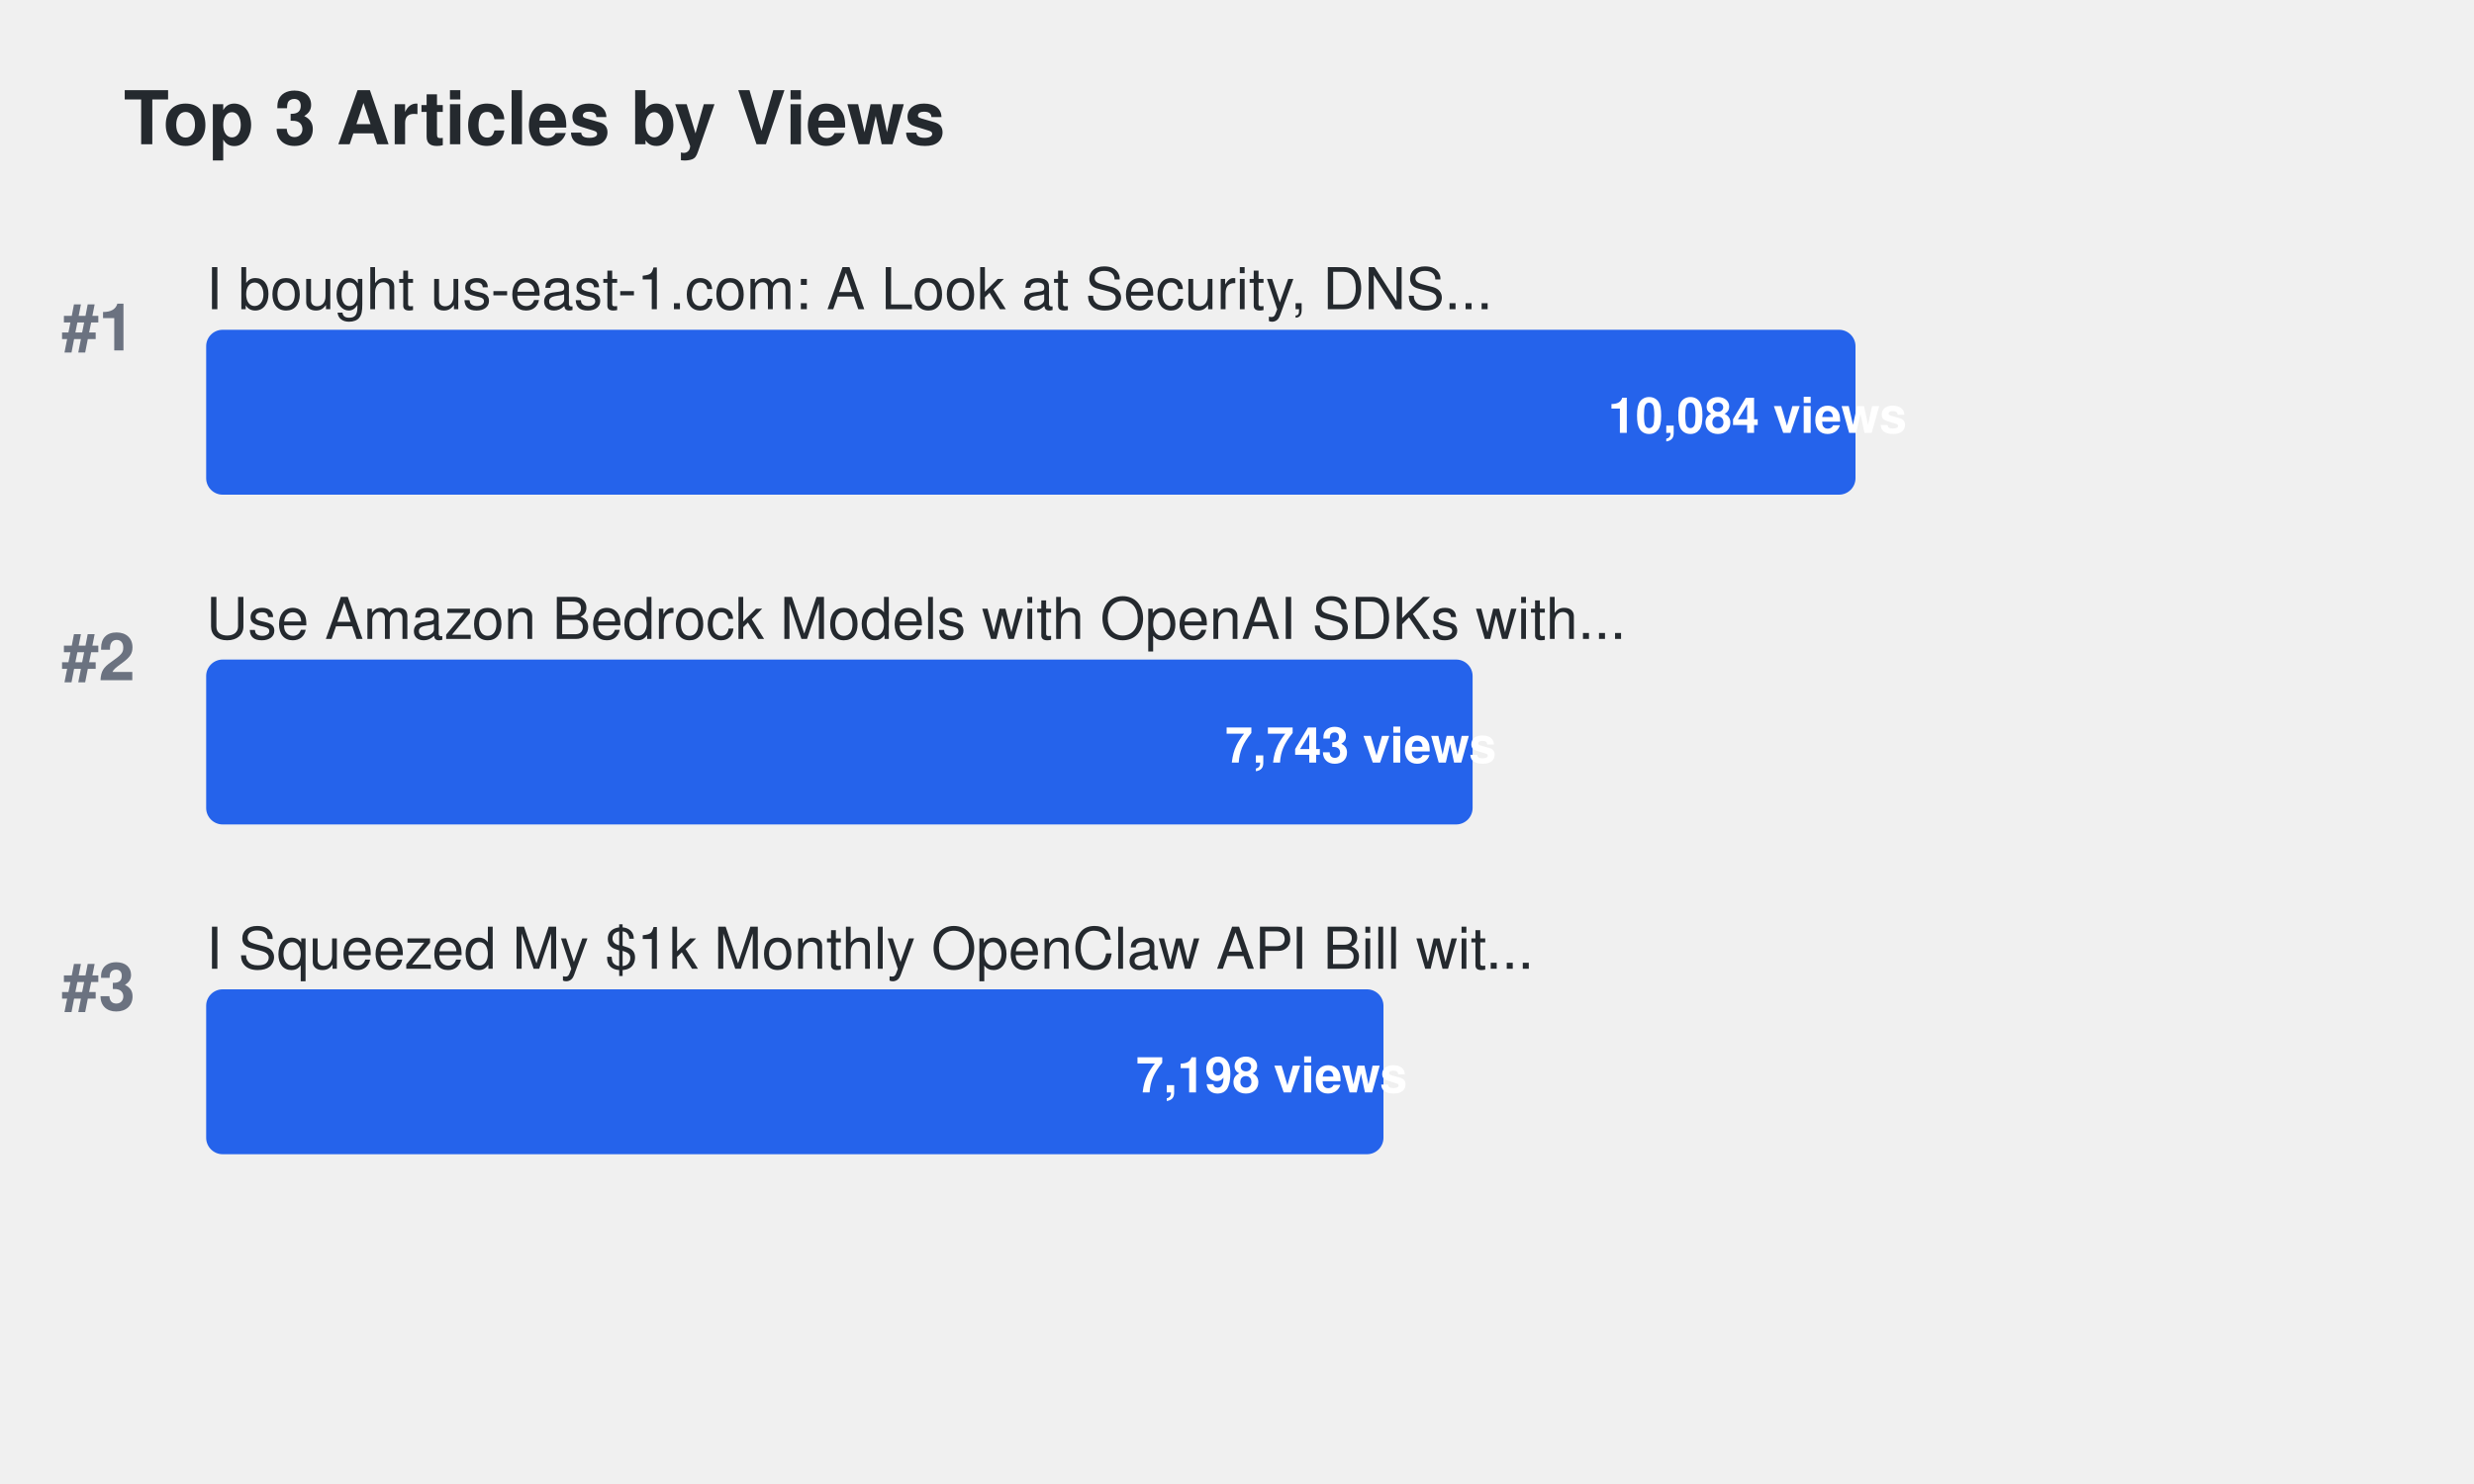
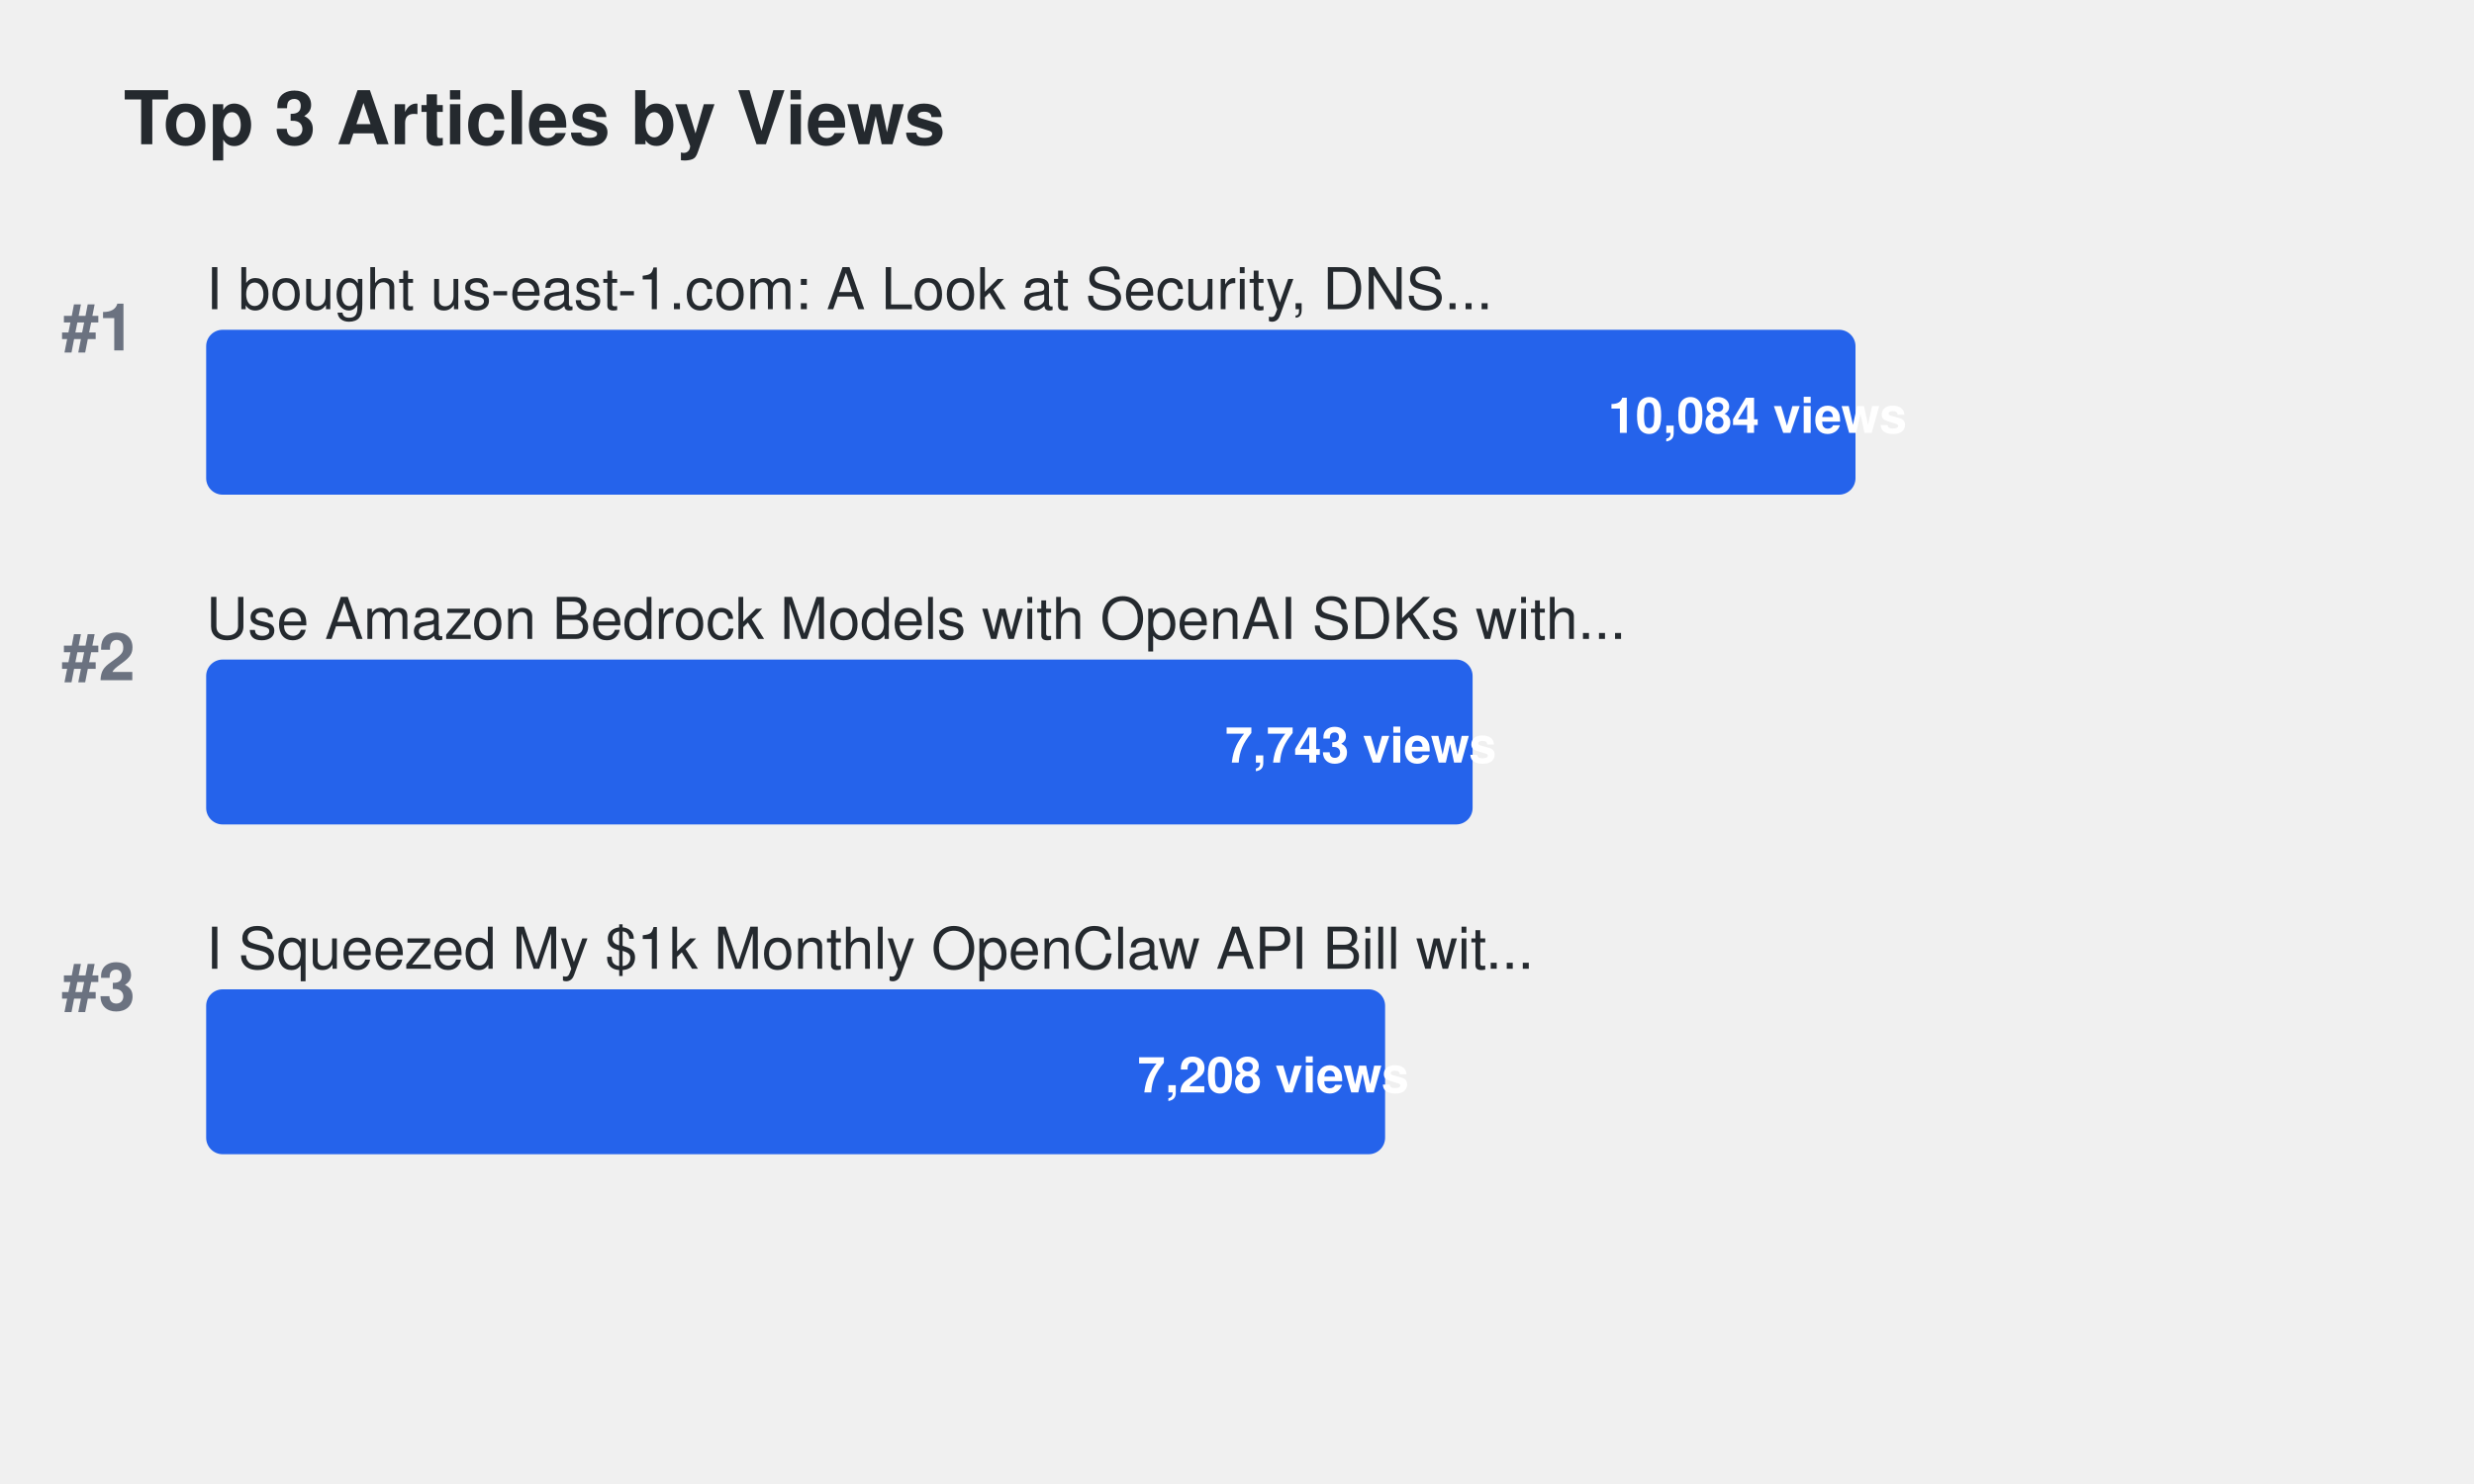
<svg xmlns="http://www.w3.org/2000/svg" width="600" height="360">
  <defs>
    <style>
.title { font-family: -apple-system, BlinkMacSystemFont, "Segoe UI", Helvetica, Arial, sans-serif; font-size: 18px; font-weight: 600; fill: #24292e; }
.article-title { font-family: -apple-system, BlinkMacSystemFont, "Segoe UI", Helvetica, Arial, sans-serif; font-size: 14px; font-weight: 500; fill: #24292e; }
.metric-value { font-family: -apple-system, BlinkMacSystemFont, "Segoe UI", Helvetica, Arial, sans-serif; font-size: 12px; font-weight: 600; fill: #ffffff; }
.rank { font-family: -apple-system, BlinkMacSystemFont, "Segoe UI", Helvetica, Arial, sans-serif; font-size: 16px; font-weight: 700; fill: #6b7280; }
.bar { rx: 4; ry: 4; }
.bar:hover { opacity: 0.8; cursor: pointer; }
a { text-decoration: none; }
a:hover .article-title { fill: #0969da; text-decoration: underline; }
a:hover .bar { opacity: 0.9; }
</style>
  </defs>
  <text x="30" y="35" class="title">Top 3 Articles by Views</text>
  <text x="15" y="85" class="rank">#1</text>
  <a href="https://dev.to/aws-builders/i-bought-us-east-1com-a-look-at-security-dns-traffic-and-protecting-aws-users-15ng" target="_blank">
    <text x="50" y="75" class="article-title">I bought us-east-1.com: A Look at Security, DNS...</text>
    <rect x="50" y="80" width="400.0" height="40" fill="#2563eb" class="bar">
</rect>
    <text x="390.0" y="105" class="metric-value" fill="#ffffff">10,084 views</text>
  </a>
  <text x="15" y="165" class="rank">#2</text>
  <a href="https://dev.to/aws-builders/use-amazon-bedrock-models-via-an-openai-api-compatible-serverless-endpoint-now-without-fixed-cost-5hf5" target="_blank">
    <text x="50" y="155" class="article-title">Use Amazon Bedrock Models with OpenAI SDKs with...</text>
    <rect x="50" y="160" width="307.14" height="40" fill="#2563eb" class="bar">
</rect>
    <text x="297.14" y="185" class="metric-value" fill="#ffffff">7,743 views</text>
  </a>
  <text x="15" y="245" class="rank">#3</text>
  <a href="https://dev.to/aws-builders/i-squeezed-my-1k-monthly-openclaw-api-bill-with-20month-in-aws-credits-heres-the-exact-setup-3gj4" target="_blank">
    <text x="50" y="235" class="article-title">I Squeezed My $1k Monthly OpenClaw API Bill wit...</text>
-     <rect x="50" y="240" width="285.522" height="40" fill="#2563eb" class="bar">
+     <rect x="50" y="240" width="285.918" height="40" fill="#2563eb" class="bar">
</rect>
-     <text x="275.522" y="265" class="metric-value" fill="#ffffff">7,198 views</text>
+     <text x="275.918" y="265" class="metric-value" fill="#ffffff">7,208 views</text>
  </a>
</svg>
